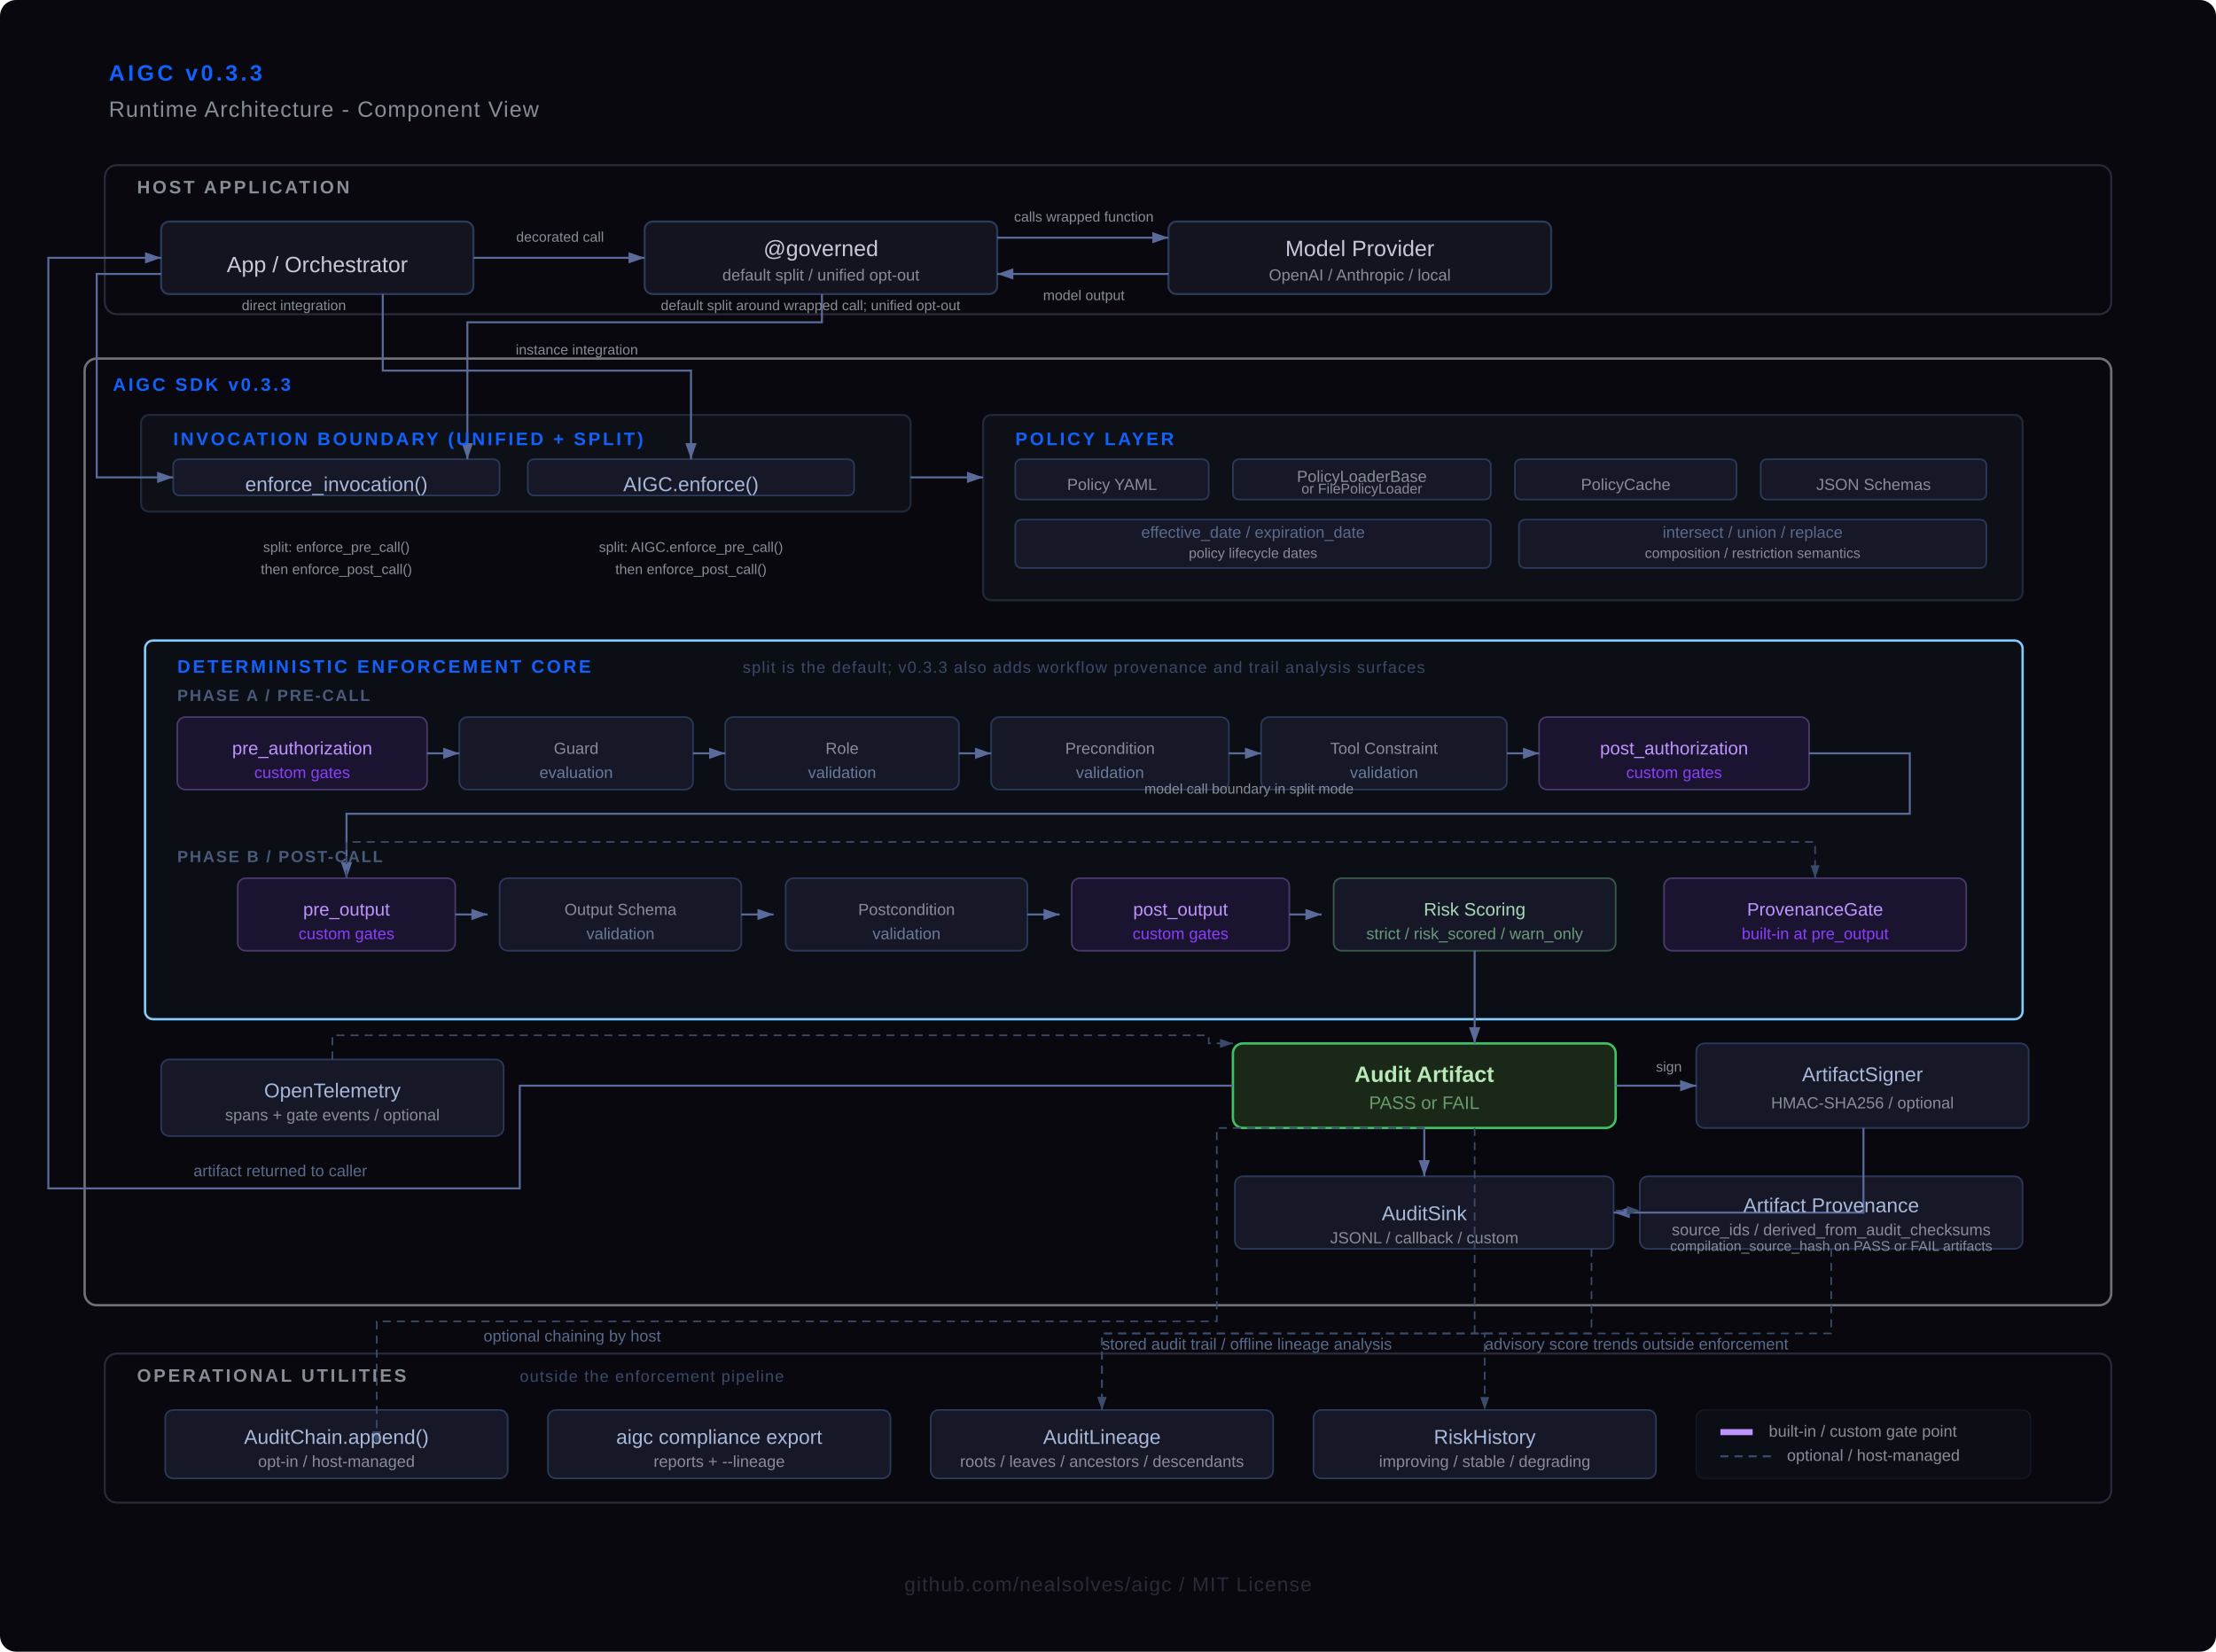
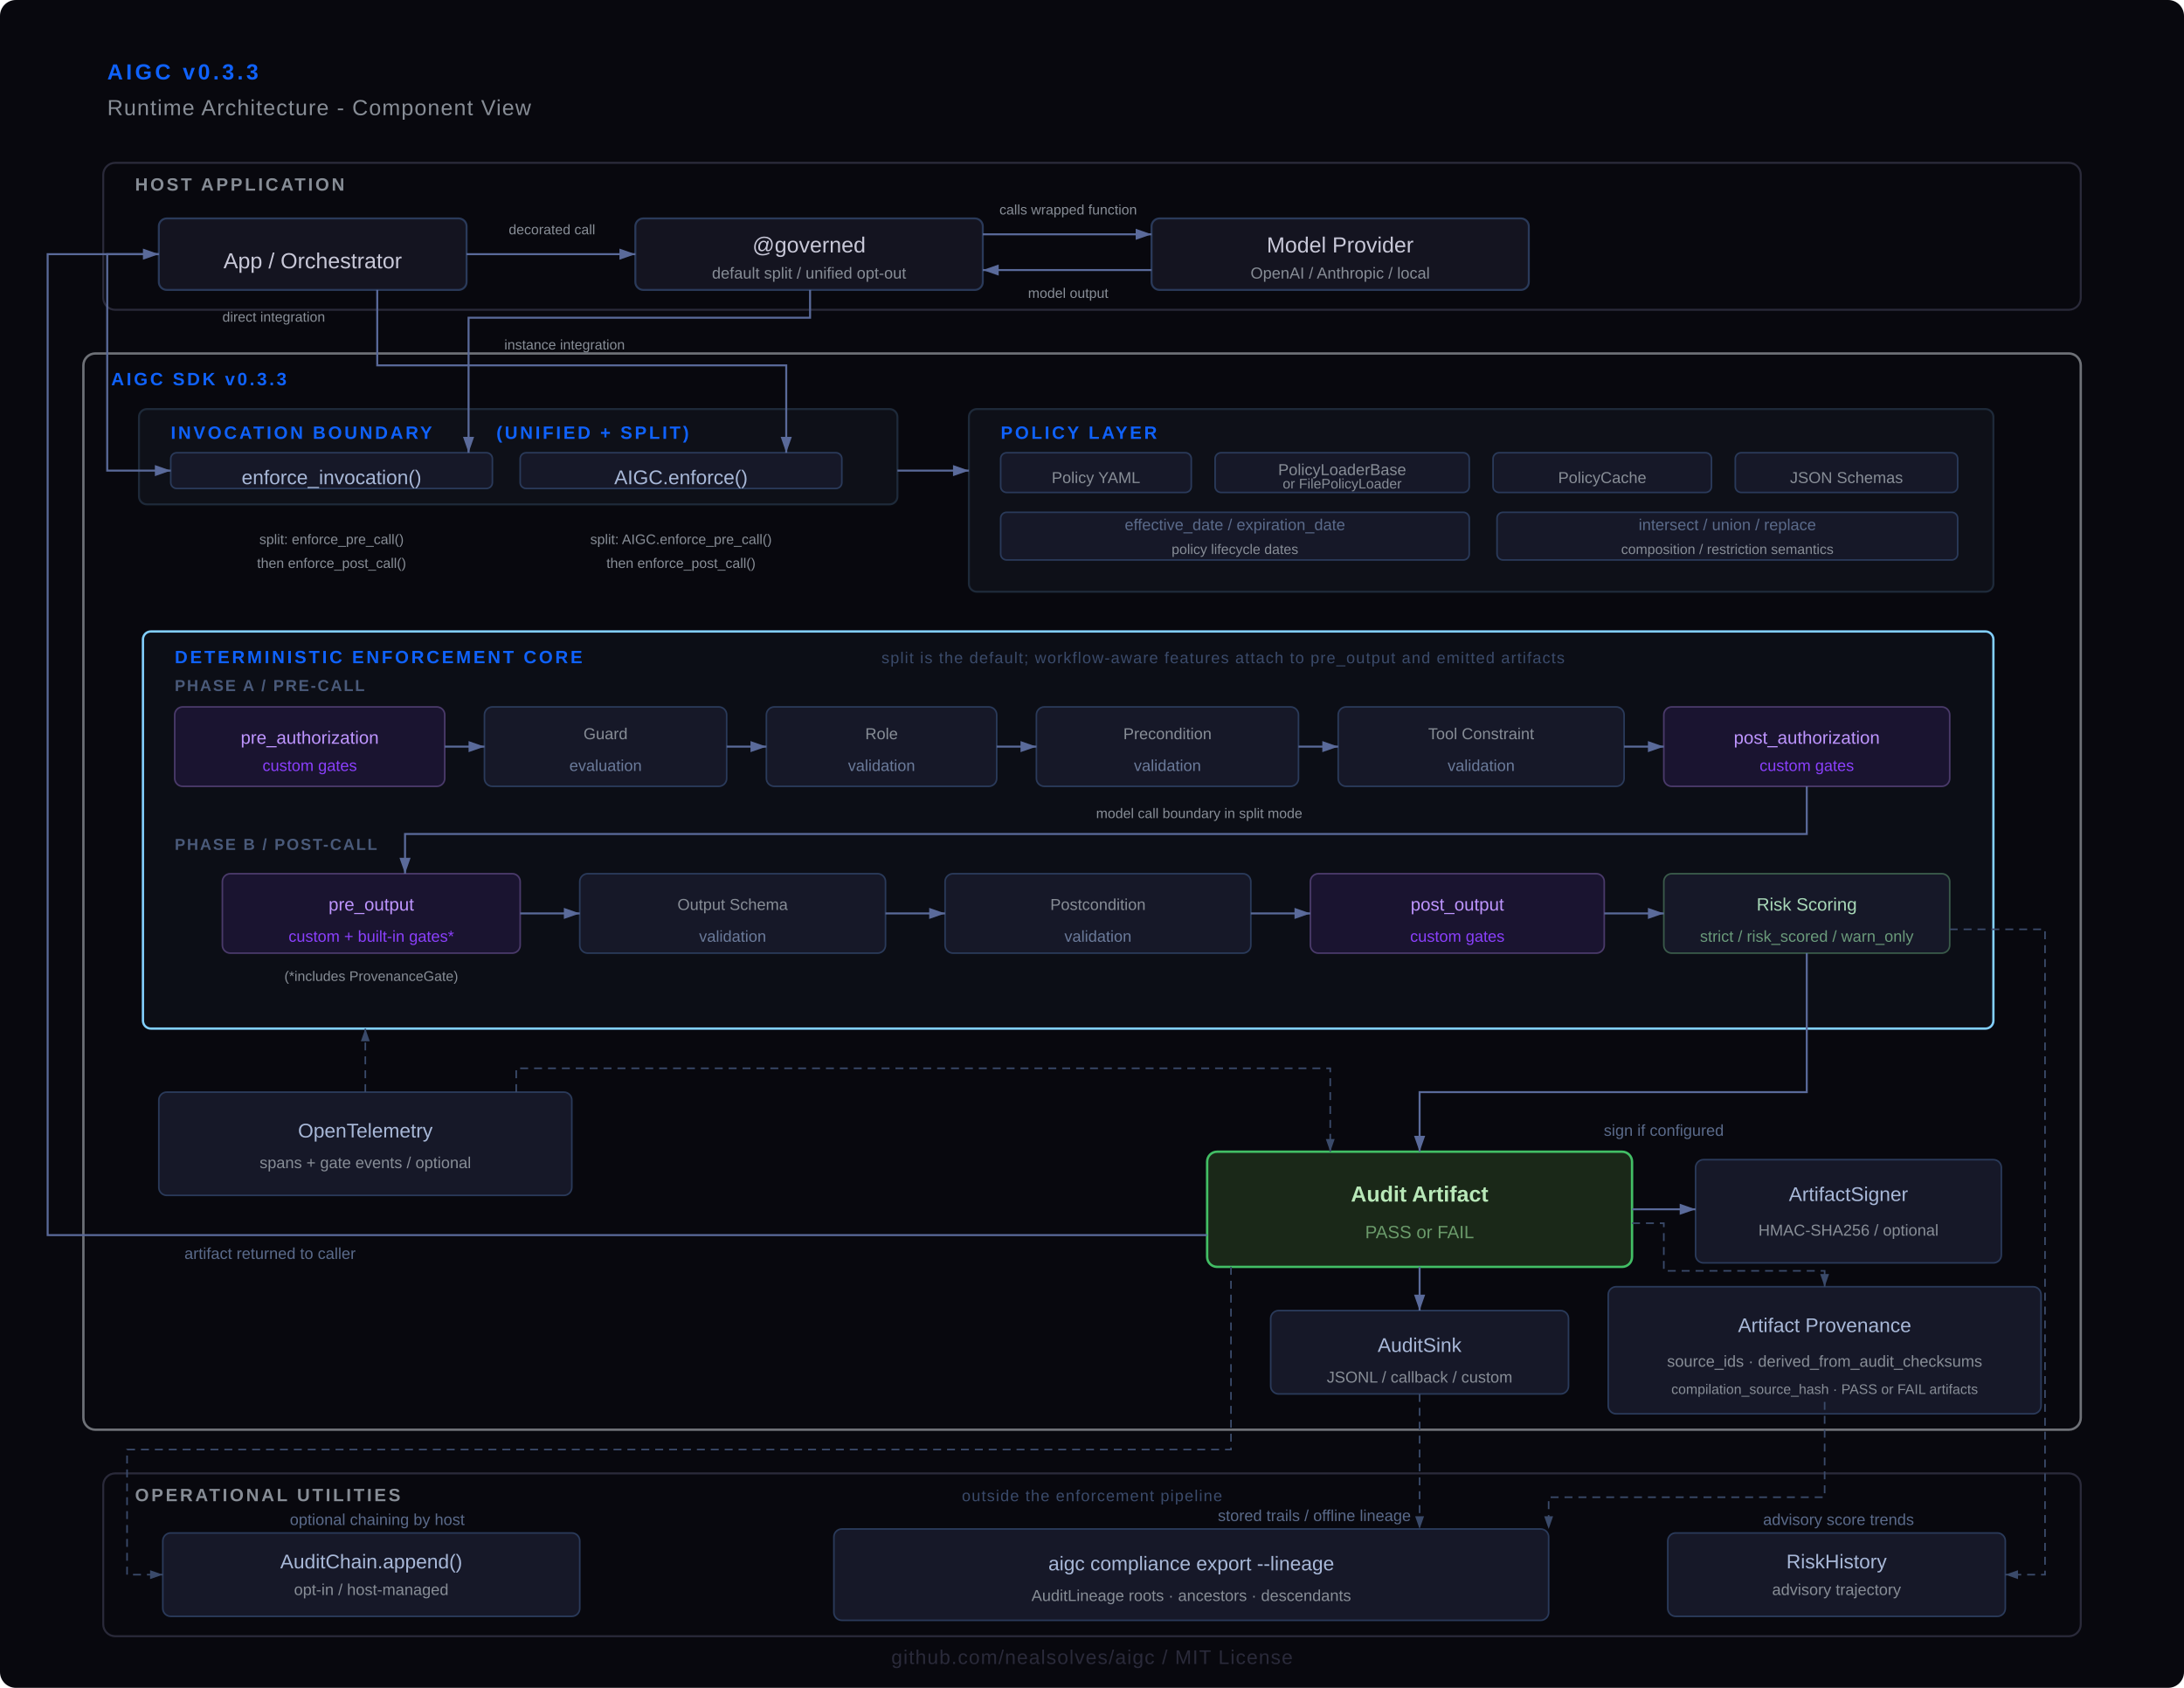
- <svg xmlns="http://www.w3.org/2000/svg" viewBox="0 0 1100 820">
+ <svg xmlns="http://www.w3.org/2000/svg" viewBox="0 0 1100 850">
  <defs>
    <style>
      svg {
        font-family: 'IBM Plex Sans', Arial, sans-serif;
      }

      .mono {
        font-family: 'IBM Plex Mono', 'IBM Plex Sans', Arial, sans-serif;
      }

      .title {
        fill: #0f62fe;
        font-size: 11px;
        font-weight: 700;
        letter-spacing: 1.5px;
      }

      .subtitle {
        fill: #878d96;
        font-size: 11px;
        letter-spacing: 0.5px;
      }

      .section {
        fill: #878d96;
        font-size: 9px;
        font-weight: 600;
        letter-spacing: 1.2px;
      }

      .section-blue {
        fill: #0f62fe;
        font-size: 9px;
        font-weight: 700;
        letter-spacing: 1.2px;
      }

      .group-label {
        fill: #4a5a7a;
        font-size: 8px;
        font-weight: 600;
        letter-spacing: 0.8px;
      }

      .caption {
        fill: #5a6a8a;
        font-size: 8px;
      }

      .tiny {
        fill: #878d96;
        font-size: 7px;
      }

      .label {
        fill: #c8c8d8;
        font-size: 11px;
        font-weight: 500;
        text-anchor: middle;
        dominant-baseline: middle;
      }

      .label-mid {
        fill: #a8b8d8;
        font-size: 10px;
        font-weight: 500;
        text-anchor: middle;
        dominant-baseline: middle;
      }

      .detail {
        fill: #878d96;
        font-size: 8px;
        dominant-baseline: middle;
      }

      .detail-mid {
        fill: #6a7a9a;
        font-size: 8px;
        dominant-baseline: middle;
      }

      .note {
        fill: #3a4a6a;
        font-size: 8px;
        letter-spacing: 0.5px;
      }

      .host-wrap {
        fill: none;
        stroke: #2a2a3a;
        stroke-width: 1;
      }

      .host-box {
        fill: #141420;
        stroke: #2a3a5a;
        stroke-width: 1;
      }

      .sdk-wrap {
        fill: none;
        stroke: #c1c7cd;
        stroke-opacity: 0.55;
        stroke-width: 1.2;
      }

      .inv-wrap,
      .policy-wrap {
        fill: #0e1018;
        stroke: #1e2a3a;
        stroke-width: 1;
      }

      .inv-box,
      .policy-box,
      .otel-box,
      .sink-box,
      .signer-box,
      .ops-box,
      .legend-box {
        fill: #161828;
        stroke: #2a3a5a;
        stroke-width: 0.8;
      }

      .core-wrap {
        fill: #0c0e16;
        stroke: #82cfff;
        stroke-width: 1.15;
      }

      .custom-box {
        fill: #1a1430;
        stroke: #4a3a6a;
        stroke-width: 0.8;
      }

      .risk-box {
        fill: #161828;
        stroke: #3a5a4a;
        stroke-width: 0.8;
      }

      .artifact-box {
        fill: #1a2818;
        stroke: #42be65;
        stroke-width: 1.2;
      }

      .ops-wrap {
        fill: none;
        stroke: #2a2a3a;
        stroke-width: 1;
      }

      .legend-wrap {
        fill: #0c0e16;
        stroke: #1a1a2a;
        stroke-width: 0.5;
      }

      .purple {
        fill: #be95ff;
        font-size: 9px;
        font-weight: 500;
        text-anchor: middle;
        dominant-baseline: middle;
      }

      .purple-sub {
        fill: #8a3ffc;
        font-size: 8px;
        text-anchor: middle;
        dominant-baseline: middle;
      }

      .green {
        fill: #b8e8b8;
        font-size: 11px;
        font-weight: 600;
        text-anchor: middle;
        dominant-baseline: middle;
      }

      .green-mid {
        fill: #a8d8b8;
        font-size: 9px;
        font-weight: 500;
        text-anchor: middle;
        dominant-baseline: middle;
      }

      .green-sub {
        fill: #6a9a6a;
        font-size: 9px;
        text-anchor: middle;
        dominant-baseline: middle;
      }

      .green-detail {
        fill: #6a9a7a;
        font-size: 8px;
        text-anchor: middle;
        dominant-baseline: middle;
      }

      .conn {
        fill: none;
        stroke: #5a6a9a;
        stroke-width: 1;
      }

      .conn-dim {
        fill: none;
        stroke: #3a4a6a;
        stroke-width: 0.8;
        stroke-dasharray: 4 3;
      }

      .legend-purple {
        stroke: #be95ff;
        stroke-width: 3;
      }

      .legend-dim {
        stroke: #3a4a6a;
        stroke-width: 1;
        stroke-dasharray: 4 3;
      }

      .legend-green {
        stroke: #42be65;
        stroke-width: 3;
      }

      .watermark {
        fill: #2a2a3a;
        font-size: 10px;
        letter-spacing: 0.5px;
      }
    </style>
    <marker id="arrow" viewBox="0 0 10 7" refX="10" refY="3.5" markerWidth="8" markerHeight="6" orient="auto">
      <path d="M0 0 L10 3.5 L0 7 z" fill="#5a6a9a" />
    </marker>
    <marker id="arrow-dim" viewBox="0 0 10 7" refX="10" refY="3.5" markerWidth="8" markerHeight="6" orient="auto">
      <path d="M0 0 L10 3.5 L0 7 z" fill="#3a4a6a" />
    </marker>
  </defs>
-   <rect width="1100" height="820" fill="#08080e" rx="8" />
+   <rect width="1100" height="850" fill="#08080e" rx="8" />
  <text class="title mono" x="54" y="40">AIGC v0.3.3</text>
  <text class="subtitle mono" x="54" y="58">Runtime Architecture - Component View</text>
  <rect class="host-wrap" x="52" y="82" width="996" height="74" rx="6" />
-   <rect class="sdk-wrap" x="42" y="178" width="1006" height="470" rx="6" />
+   <rect class="sdk-wrap" x="42" y="178" width="1006" height="542" rx="6" />
  <rect class="inv-wrap" x="70" y="206" width="382" height="48" rx="4" />
  <rect class="policy-wrap" x="488" y="206" width="516" height="92" rx="4" />
-   <rect class="core-wrap" x="72" y="318" width="932" height="188" rx="4" />
-   <rect class="otel-box" x="80" y="526" width="170" height="38" rx="4" />
-   <rect class="artifact-box" x="612" y="518" width="190" height="42" rx="5" />
-   <rect class="signer-box" x="842" y="518" width="165" height="42" rx="4" />
-   <rect class="sink-box" x="613" y="584" width="188" height="36" rx="4" />
-   <rect class="ops-wrap" x="52" y="672" width="996" height="74" rx="6" />
+   <rect class="core-wrap" x="72" y="318" width="932" height="200" rx="4" />
+   <rect class="otel-box" x="80" y="550" width="208" height="52" rx="4" />
+   <rect class="artifact-box" x="608" y="580" width="214" height="58" rx="5" />
+   <rect class="signer-box" x="854" y="584" width="154" height="52" rx="4" />
+   <rect class="sink-box" x="640" y="660" width="150" height="42" rx="4" />
+   <rect class="ops-box" x="810" y="648" width="218" height="64" rx="4" />
+   <rect class="ops-wrap" x="52" y="742" width="996" height="82" rx="6" />
  <rect class="host-box" x="80" y="110" width="155" height="36" rx="4" />
  <rect class="host-box" x="320" y="110" width="175" height="36" rx="4" />
  <rect class="host-box" x="580" y="110" width="190" height="36" rx="4" />
  <rect class="inv-box" x="86" y="228" width="162" height="18" rx="3" />
  <rect class="inv-box" x="262" y="228" width="162" height="18" rx="3" />
  <rect class="policy-box" x="504" y="228" width="96" height="20" rx="3" />
  <rect class="policy-box" x="612" y="228" width="128" height="20" rx="3" />
  <rect class="policy-box" x="752" y="228" width="110" height="20" rx="3" />
  <rect class="policy-box" x="874" y="228" width="112" height="20" rx="3" />
  <rect class="policy-box" x="504" y="258" width="236" height="24" rx="3" />
  <rect class="policy-box" x="754" y="258" width="232" height="24" rx="3" />
-   <rect class="custom-box" x="88" y="356" width="124" height="36" rx="4" />
-   <rect class="inv-box" x="228" y="356" width="116" height="36" rx="4" />
-   <rect class="inv-box" x="360" y="356" width="116" height="36" rx="4" />
-   <rect class="inv-box" x="492" y="356" width="118" height="36" rx="4" />
-   <rect class="inv-box" x="626" y="356" width="122" height="36" rx="4" />
-   <rect class="custom-box" x="764" y="356" width="134" height="36" rx="4" />
-   <rect class="custom-box" x="118" y="436" width="108" height="36" rx="4" />
-   <rect class="inv-box" x="248" y="436" width="120" height="36" rx="4" />
-   <rect class="inv-box" x="390" y="436" width="120" height="36" rx="4" />
-   <rect class="custom-box" x="532" y="436" width="108" height="36" rx="4" />
-   <rect class="risk-box" x="662" y="436" width="140" height="36" rx="4" />
-   <rect class="custom-box" x="826" y="436" width="150" height="36" rx="4" />
-   <rect class="ops-box" x="814" y="584" width="190" height="36" rx="4" />
-   <rect class="ops-box" x="82" y="700" width="170" height="34" rx="4" />
-   <rect class="ops-box" x="272" y="700" width="170" height="34" rx="4" />
-   <rect class="ops-box" x="462" y="700" width="170" height="34" rx="4" />
-   <rect class="ops-box" x="652" y="700" width="170" height="34" rx="4" />
-   <rect class="legend-wrap" x="842" y="700" width="166" height="34" rx="4" />
+   <rect class="custom-box" x="88" y="356" width="136" height="40" rx="4" />
+   <rect class="inv-box" x="244" y="356" width="122" height="40" rx="4" />
+   <rect class="inv-box" x="386" y="356" width="116" height="40" rx="4" />
+   <rect class="inv-box" x="522" y="356" width="132" height="40" rx="4" />
+   <rect class="inv-box" x="674" y="356" width="144" height="40" rx="4" />
+   <rect class="custom-box" x="838" y="356" width="144" height="40" rx="4" />
+   <rect class="custom-box" x="112" y="440" width="150" height="40" rx="4" />
+   <rect class="inv-box" x="292" y="440" width="154" height="40" rx="4" />
+   <rect class="inv-box" x="476" y="440" width="154" height="40" rx="4" />
+   <rect class="custom-box" x="660" y="440" width="148" height="40" rx="4" />
+   <rect class="risk-box" x="838" y="440" width="144" height="40" rx="4" />
+   <rect class="ops-box" x="82" y="772" width="210" height="42" rx="4" />
+   <rect class="ops-box" x="420" y="770" width="360" height="46" rx="4" />
+   <rect class="ops-box" x="840" y="772" width="170" height="42" rx="4" />
  <g id="connectors">
    <line class="conn" x1="235" y1="128" x2="320" y2="128" marker-end="url(#arrow)" />
    <line class="conn" x1="495" y1="118" x2="580" y2="118" marker-end="url(#arrow)" />
    <line class="conn" x1="580" y1="136" x2="495" y2="136" marker-end="url(#arrow)" />
-     <polyline class="conn" points="80,136 48,136 48,237 86,237" marker-end="url(#arrow)" />
-     <polyline class="conn" points="190,146 190,184 343,184 343,228" marker-end="url(#arrow)" />
-     <polyline class="conn" points="408,146 408,160 232,160 232,228" marker-end="url(#arrow)" />
+     <polyline class="conn" points="80,128 54,128 54,237 86,237" marker-end="url(#arrow)" />
+     <polyline class="conn" points="190,146 190,184 396,184 396,228" marker-end="url(#arrow)" />
+     <polyline class="conn" points="408,146 408,160 236,160 236,228" marker-end="url(#arrow)" />
    <line class="conn" x1="452" y1="237" x2="488" y2="237" marker-end="url(#arrow)" />
-     <line class="conn" x1="212" y1="374" x2="228" y2="374" marker-end="url(#arrow)" />
-     <line class="conn" x1="344" y1="374" x2="360" y2="374" marker-end="url(#arrow)" />
-     <line class="conn" x1="476" y1="374" x2="492" y2="374" marker-end="url(#arrow)" />
-     <line class="conn" x1="610" y1="374" x2="626" y2="374" marker-end="url(#arrow)" />
-     <line class="conn" x1="748" y1="374" x2="764" y2="374" marker-end="url(#arrow)" />
-     <polyline class="conn" points="898,374 948,374 948,404 172,404 172,436" marker-end="url(#arrow)" />
-     <line class="conn" x1="226" y1="454" x2="242" y2="454" marker-end="url(#arrow)" />
-     <line class="conn" x1="368" y1="454" x2="384" y2="454" marker-end="url(#arrow)" />
-     <line class="conn" x1="510" y1="454" x2="526" y2="454" marker-end="url(#arrow)" />
-     <line class="conn" x1="640" y1="454" x2="656" y2="454" marker-end="url(#arrow)" />
-     <line class="conn" x1="732" y1="472" x2="732" y2="518" marker-end="url(#arrow)" />
-     <line class="conn" x1="802" y1="539" x2="842" y2="539" marker-end="url(#arrow)" />
-     <line class="conn" x1="707" y1="560" x2="707" y2="584" marker-end="url(#arrow)" />
-     <polyline class="conn" points="925,560 925,602 801,602" marker-end="url(#arrow)" />
-     <polyline class="conn" points="612,539 258,539 258,590 24,590 24,128 80,128" marker-end="url(#arrow)" />
-     <polyline class="conn-dim" points="165,526 165,514 600,514 600,518 612,518" marker-end="url(#arrow-dim)" />
-     <polyline class="conn-dim" points="707,560 604,560 604,656 187,656 187,717" marker-end="url(#arrow-dim)" />
-     <polyline class="conn-dim" points="172,436 172,418 901,418 901,436" marker-end="url(#arrow-dim)" />
-     <line class="conn-dim" x1="802" y1="601" x2="814" y2="601" marker-end="url(#arrow-dim)" />
-     <polyline class="conn-dim" points="790,620 790,662 547,662 547,700" marker-end="url(#arrow-dim)" />
-     <polyline class="conn-dim" points="909,620 909,662 547,662 547,700" marker-end="url(#arrow-dim)" />
-     <polyline class="conn-dim" points="732,560 732,662 737,662 737,700" marker-end="url(#arrow-dim)" />
+     <line class="conn" x1="224" y1="376" x2="244" y2="376" marker-end="url(#arrow)" />
+     <line class="conn" x1="366" y1="376" x2="386" y2="376" marker-end="url(#arrow)" />
+     <line class="conn" x1="502" y1="376" x2="522" y2="376" marker-end="url(#arrow)" />
+     <line class="conn" x1="654" y1="376" x2="674" y2="376" marker-end="url(#arrow)" />
+     <line class="conn" x1="818" y1="376" x2="838" y2="376" marker-end="url(#arrow)" />
+     <polyline class="conn" points="910,396 910,420 204,420 204,440" marker-end="url(#arrow)" />
+     <line class="conn" x1="262" y1="460" x2="292" y2="460" marker-end="url(#arrow)" />
+     <line class="conn" x1="446" y1="460" x2="476" y2="460" marker-end="url(#arrow)" />
+     <line class="conn" x1="630" y1="460" x2="660" y2="460" marker-end="url(#arrow)" />
+     <line class="conn" x1="808" y1="460" x2="838" y2="460" marker-end="url(#arrow)" />
+     <polyline class="conn" points="910,480 910,550 715,550 715,580" marker-end="url(#arrow)" />
+     <line class="conn" x1="822" y1="609" x2="854" y2="609" marker-end="url(#arrow)" />
+     <line class="conn" x1="715" y1="638" x2="715" y2="660" marker-end="url(#arrow)" />
+     <polyline class="conn" points="608,622 24,622 24,128 80,128" marker-end="url(#arrow)" />
+     <line class="conn-dim" x1="184" y1="550" x2="184" y2="518" marker-end="url(#arrow-dim)" />
+     <polyline class="conn-dim" points="260,550 260,538 670,538 670,580" marker-end="url(#arrow-dim)" />
+     <polyline class="conn-dim" points="822,616 838,616 838,640 919,640 919,648" marker-end="url(#arrow-dim)" />
+     <polyline class="conn-dim" points="620,638 620,730 64,730 64,793 82,793" marker-end="url(#arrow-dim)" />
+     <line class="conn-dim" x1="715" y1="702" x2="715" y2="770" marker-end="url(#arrow-dim)" />
+     <polyline class="conn-dim" points="919,706 919,754 780,754 780,770" marker-end="url(#arrow-dim)" />
+     <polyline class="conn-dim" points="982,468 1030,468 1030,793 1010,793" marker-end="url(#arrow-dim)" />
  </g>
  <g id="labels">
    <text class="section mono" x="68" y="96">HOST APPLICATION</text>
-     <text class="label" x="157.5" y="132" text-anchor="middle">App / Orchestrator</text>
-     <text class="label mono" x="407.5" y="124" text-anchor="middle">@governed</text>
-     <text class="detail" x="407.5" y="137" text-anchor="middle">default split / unified opt-out</text>
-     <text class="label" x="675" y="124" text-anchor="middle">Model Provider</text>
-     <text class="detail" x="675" y="137" text-anchor="middle">OpenAI / Anthropic / local</text>
-     <text class="tiny" x="278" y="120" text-anchor="middle">decorated call</text>
-     <text class="tiny" x="538" y="110" text-anchor="middle">calls wrapped function</text>
-     <text class="tiny" x="538" y="149" text-anchor="middle">model output</text>
+     <text class="label" x="157.5" y="132">App / Orchestrator</text>
+     <text class="label mono" x="407.5" y="124">@governed</text>
+     <text class="detail" x="407.5" y="138" text-anchor="middle">default split / unified opt-out</text>
+     <text class="label" x="675" y="124">Model Provider</text>
+     <text class="detail" x="675" y="138" text-anchor="middle">OpenAI / Anthropic / local</text>
+     <text class="tiny" x="278" y="118" text-anchor="middle">decorated call</text>
+     <text class="tiny" x="538" y="108" text-anchor="middle">calls wrapped function</text>
+     <text class="tiny" x="538" y="150" text-anchor="middle">model output</text>
    <text class="section-blue mono" x="56" y="194">AIGC SDK v0.3.3</text>
-     <text class="tiny" x="120" y="154">direct integration</text>
-     <text class="tiny" x="256" y="176">instance integration</text>
-     <text class="tiny" x="328" y="154">default split around wrapped call; unified opt-out</text>
-     <text class="section-blue mono" x="86" y="221">INVOCATION BOUNDARY (UNIFIED + SPLIT)</text>
-     <text class="label-mid mono" x="167" y="241" text-anchor="middle">enforce_invocation()</text>
-     <text class="label-mid mono" x="343" y="241" text-anchor="middle">AIGC.enforce()</text>
+     <text class="tiny" x="112" y="162">direct integration</text>
+     <text class="tiny" x="254" y="176">instance integration</text>
+     <text class="section-blue mono" x="86" y="221">INVOCATION BOUNDARY</text>
+     <text class="section-blue mono" x="250" y="221">(UNIFIED + SPLIT)</text>
+     <text class="label-mid mono" x="167" y="241">enforce_invocation()</text>
+     <text class="label-mid mono" x="343" y="241">AIGC.enforce()</text>
    <text class="tiny" x="167" y="274" text-anchor="middle">split: enforce_pre_call()</text>
-     <text class="tiny" x="167" y="285" text-anchor="middle">then enforce_post_call()</text>
+     <text class="tiny" x="167" y="286" text-anchor="middle">then enforce_post_call()</text>
    <text class="tiny" x="343" y="274" text-anchor="middle">split: AIGC.enforce_pre_call()</text>
-     <text class="tiny" x="343" y="285" text-anchor="middle">then enforce_post_call()</text>
+     <text class="tiny" x="343" y="286" text-anchor="middle">then enforce_post_call()</text>
    <text class="section-blue mono" x="504" y="221">POLICY LAYER</text>
    <text class="detail" x="552" y="241" text-anchor="middle">Policy YAML</text>
    <text class="detail" x="676" y="237" text-anchor="middle">PolicyLoaderBase</text>
-     <text class="tiny" x="676" y="245" text-anchor="middle">or FilePolicyLoader</text>
+     <text class="tiny" x="676" y="246" text-anchor="middle">or FilePolicyLoader</text>
    <text class="detail" x="807" y="241" text-anchor="middle">PolicyCache</text>
    <text class="detail" x="930" y="241" text-anchor="middle">JSON Schemas</text>
    <text class="caption mono" x="622" y="267" text-anchor="middle">effective_date / expiration_date</text>
-     <text class="tiny" x="622" y="277" text-anchor="middle">policy lifecycle dates</text>
+     <text class="tiny" x="622" y="279" text-anchor="middle">policy lifecycle dates</text>
    <text class="caption mono" x="870" y="267" text-anchor="middle">intersect / union / replace</text>
-     <text class="tiny" x="870" y="277" text-anchor="middle">composition / restriction semantics</text>
+     <text class="tiny" x="870" y="279" text-anchor="middle">composition / restriction semantics</text>
    <text class="section-blue mono" x="88" y="334">DETERMINISTIC ENFORCEMENT CORE</text>
-     <text class="note" x="538" y="334" text-anchor="middle">split is the default; v0.3.3 also adds workflow provenance and trail analysis surfaces</text>
+     <text class="note" x="616" y="334" text-anchor="middle">split is the default; workflow-aware features attach to pre_output and emitted artifacts</text>
    <text class="group-label mono" x="88" y="348">PHASE A / PRE-CALL</text>
    <text class="group-label mono" x="88" y="428">PHASE B / POST-CALL</text>
-     <text class="tiny" x="620" y="394" text-anchor="middle">model call boundary in split mode</text>
-     <text class="purple mono" x="150" y="372" text-anchor="middle">pre_authorization</text>
-     <text class="purple-sub" x="150" y="384" text-anchor="middle">custom gates</text>
-     <text class="detail" x="286" y="372" text-anchor="middle">Guard</text>
-     <text class="detail-mid" x="286" y="384" text-anchor="middle">evaluation</text>
-     <text class="detail" x="418" y="372" text-anchor="middle">Role</text>
-     <text class="detail-mid" x="418" y="384" text-anchor="middle">validation</text>
-     <text class="detail" x="551" y="372" text-anchor="middle">Precondition</text>
-     <text class="detail-mid" x="551" y="384" text-anchor="middle">validation</text>
-     <text class="detail" x="687" y="372" text-anchor="middle">Tool Constraint</text>
-     <text class="detail-mid" x="687" y="384" text-anchor="middle">validation</text>
-     <text class="purple mono" x="831" y="372" text-anchor="middle">post_authorization</text>
-     <text class="purple-sub" x="831" y="384" text-anchor="middle">custom gates</text>
-     <text class="purple mono" x="172" y="452" text-anchor="middle">pre_output</text>
-     <text class="purple-sub" x="172" y="464" text-anchor="middle">custom gates</text>
-     <text class="detail" x="308" y="452" text-anchor="middle">Output Schema</text>
-     <text class="detail-mid" x="308" y="464" text-anchor="middle">validation</text>
-     <text class="detail" x="450" y="452" text-anchor="middle">Postcondition</text>
-     <text class="detail-mid" x="450" y="464" text-anchor="middle">validation</text>
-     <text class="purple mono" x="586" y="452" text-anchor="middle">post_output</text>
-     <text class="purple-sub" x="586" y="464" text-anchor="middle">custom gates</text>
-     <text class="green-mid" x="732" y="452" text-anchor="middle">Risk Scoring</text>
-     <text class="green-detail" x="732" y="464" text-anchor="middle">strict / risk_scored / warn_only</text>
-     <text class="purple mono" x="901" y="452" text-anchor="middle">ProvenanceGate</text>
-     <text class="purple-sub" x="901" y="464" text-anchor="middle">built-in at pre_output</text>
-     <text class="label-mid" x="165" y="542" text-anchor="middle">OpenTelemetry</text>
-     <text class="detail" x="165" y="554" text-anchor="middle">spans + gate events / optional</text>
-     <text class="green" x="707" y="534" text-anchor="middle">Audit Artifact</text>
-     <text class="green-sub" x="707" y="548" text-anchor="middle">PASS or FAIL</text>
-     <text class="label-mid" x="924.5" y="534" text-anchor="middle">ArtifactSigner</text>
-     <text class="detail mono" x="924.5" y="548" text-anchor="middle">HMAC-SHA256 / optional</text>
-     <text class="tiny" x="822" y="532">sign</text>
-     <text class="label-mid" x="707" y="603" text-anchor="middle">AuditSink</text>
-     <text class="detail" x="707" y="615" text-anchor="middle">JSONL / callback / custom</text>
-     <text class="label-mid" x="909" y="599" text-anchor="middle">Artifact Provenance</text>
-     <text class="detail mono" x="909" y="611" text-anchor="middle">source_ids / derived_from_audit_checksums</text>
-     <text class="tiny" x="909" y="621" text-anchor="middle">compilation_source_hash on PASS or FAIL artifacts</text>
-     <text class="caption" x="96" y="584">artifact returned to caller</text>
-     <text class="caption" x="240" y="666">optional chaining by host</text>
-     <text class="caption" x="547" y="670">stored audit trail / offline lineage analysis</text>
-     <text class="caption" x="737" y="670">advisory score trends outside enforcement</text>
-     <text class="section mono" x="68" y="686">OPERATIONAL UTILITIES</text>
-     <text class="note" x="258" y="686">outside the enforcement pipeline</text>
-     <text class="label-mid mono" x="167" y="714" text-anchor="middle">AuditChain.append()</text>
-     <text class="detail" x="167" y="726" text-anchor="middle">opt-in / host-managed</text>
-     <text class="label-mid mono" x="357" y="714" text-anchor="middle">aigc compliance export</text>
-     <text class="detail" x="357" y="726" text-anchor="middle">reports + --lineage</text>
-     <text class="label-mid" x="547" y="714" text-anchor="middle">AuditLineage</text>
-     <text class="detail" x="547" y="726" text-anchor="middle">roots / leaves / ancestors / descendants</text>
-     <text class="label-mid" x="737" y="714" text-anchor="middle">RiskHistory</text>
-     <text class="detail" x="737" y="726" text-anchor="middle">improving / stable / degrading</text>
-     <line class="legend-purple" x1="854" y1="711" x2="870" y2="711" />
-     <text class="detail" x="878" y="711">built-in / custom gate point</text>
-     <line class="legend-dim" x1="854" y1="723" x2="879" y2="723" />
-     <text class="detail" x="887" y="723">optional / host-managed</text>
-     <text class="watermark mono" x="550" y="790" text-anchor="middle">github.com/nealsolves/aigc / MIT License</text>
+     <text class="tiny" x="604" y="412" text-anchor="middle">model call boundary in split mode</text>
+     <text class="purple mono" x="156" y="372">pre_authorization</text>
+     <text class="purple-sub" x="156" y="386">custom gates</text>
+     <text class="detail" x="305" y="370" text-anchor="middle">Guard</text>
+     <text class="detail-mid" x="305" y="386" text-anchor="middle">evaluation</text>
+     <text class="detail" x="444" y="370" text-anchor="middle">Role</text>
+     <text class="detail-mid" x="444" y="386" text-anchor="middle">validation</text>
+     <text class="detail" x="588" y="370" text-anchor="middle">Precondition</text>
+     <text class="detail-mid" x="588" y="386" text-anchor="middle">validation</text>
+     <text class="detail" x="746" y="370" text-anchor="middle">Tool Constraint</text>
+     <text class="detail-mid" x="746" y="386" text-anchor="middle">validation</text>
+     <text class="purple mono" x="910" y="372">post_authorization</text>
+     <text class="purple-sub" x="910" y="386">custom gates</text>
+     <text class="purple mono" x="187" y="456">pre_output</text>
+     <text class="purple-sub" x="187" y="472">custom + built-in gates*</text>
+     <text class="tiny" x="187" y="494" text-anchor="middle">(*includes ProvenanceGate)</text>
+     <text class="detail" x="369" y="456" text-anchor="middle">Output Schema</text>
+     <text class="detail-mid" x="369" y="472" text-anchor="middle">validation</text>
+     <text class="detail" x="553" y="456" text-anchor="middle">Postcondition</text>
+     <text class="detail-mid" x="553" y="472" text-anchor="middle">validation</text>
+     <text class="purple mono" x="734" y="456">post_output</text>
+     <text class="purple-sub" x="734" y="472">custom gates</text>
+     <text class="green-mid" x="910" y="456">Risk Scoring</text>
+     <text class="green-detail" x="910" y="472">strict / risk_scored / warn_only</text>
+     <text class="label-mid" x="184" y="570">OpenTelemetry</text>
+     <text class="detail" x="184" y="586" text-anchor="middle">spans + gate events / optional</text>
+     <text class="green" x="715" y="602">Audit Artifact</text>
+     <text class="green-sub" x="715" y="621">PASS or FAIL</text>
+     <text class="label-mid" x="931" y="602">ArtifactSigner</text>
+     <text class="detail mono" x="931" y="620" text-anchor="middle">HMAC-SHA256 / optional</text>
+     <text class="caption" x="838" y="572" text-anchor="middle">sign if configured</text>
+     <text class="label-mid" x="715" y="678">AuditSink</text>
+     <text class="detail" x="715" y="694" text-anchor="middle">JSONL / callback / custom</text>
+     <text class="label-mid" x="919" y="668">Artifact Provenance</text>
+     <text class="detail mono" x="919" y="686" text-anchor="middle">source_ids · derived_from_audit_checksums</text>
+     <text class="tiny" x="919" y="702" text-anchor="middle">compilation_source_hash · PASS or FAIL artifacts</text>
+     <text class="caption" x="136" y="634" text-anchor="middle">artifact returned to caller</text>
+     <text class="section mono" x="68" y="756">OPERATIONAL UTILITIES</text>
+     <text class="note" x="550" y="756" text-anchor="middle">outside the enforcement pipeline</text>
+     <text class="caption" x="190" y="768" text-anchor="middle">optional chaining by host</text>
+     <text class="caption" x="662" y="766" text-anchor="middle">stored trails / offline lineage</text>
+     <text class="caption" x="926" y="768" text-anchor="middle">advisory score trends</text>
+     <text class="label-mid mono" x="187" y="787">AuditChain.append()</text>
+     <text class="detail" x="187" y="801" text-anchor="middle">opt-in / host-managed</text>
+     <text class="label-mid mono" x="600" y="788">aigc compliance export --lineage</text>
+     <text class="detail" x="600" y="804" text-anchor="middle">AuditLineage roots · ancestors · descendants</text>
+     <text class="label-mid" x="925" y="787">RiskHistory</text>
+     <text class="detail" x="925" y="801" text-anchor="middle">advisory trajectory</text>
+     <text class="watermark mono" x="550" y="838" text-anchor="middle">github.com/nealsolves/aigc / MIT License</text>
  </g>
</svg>
